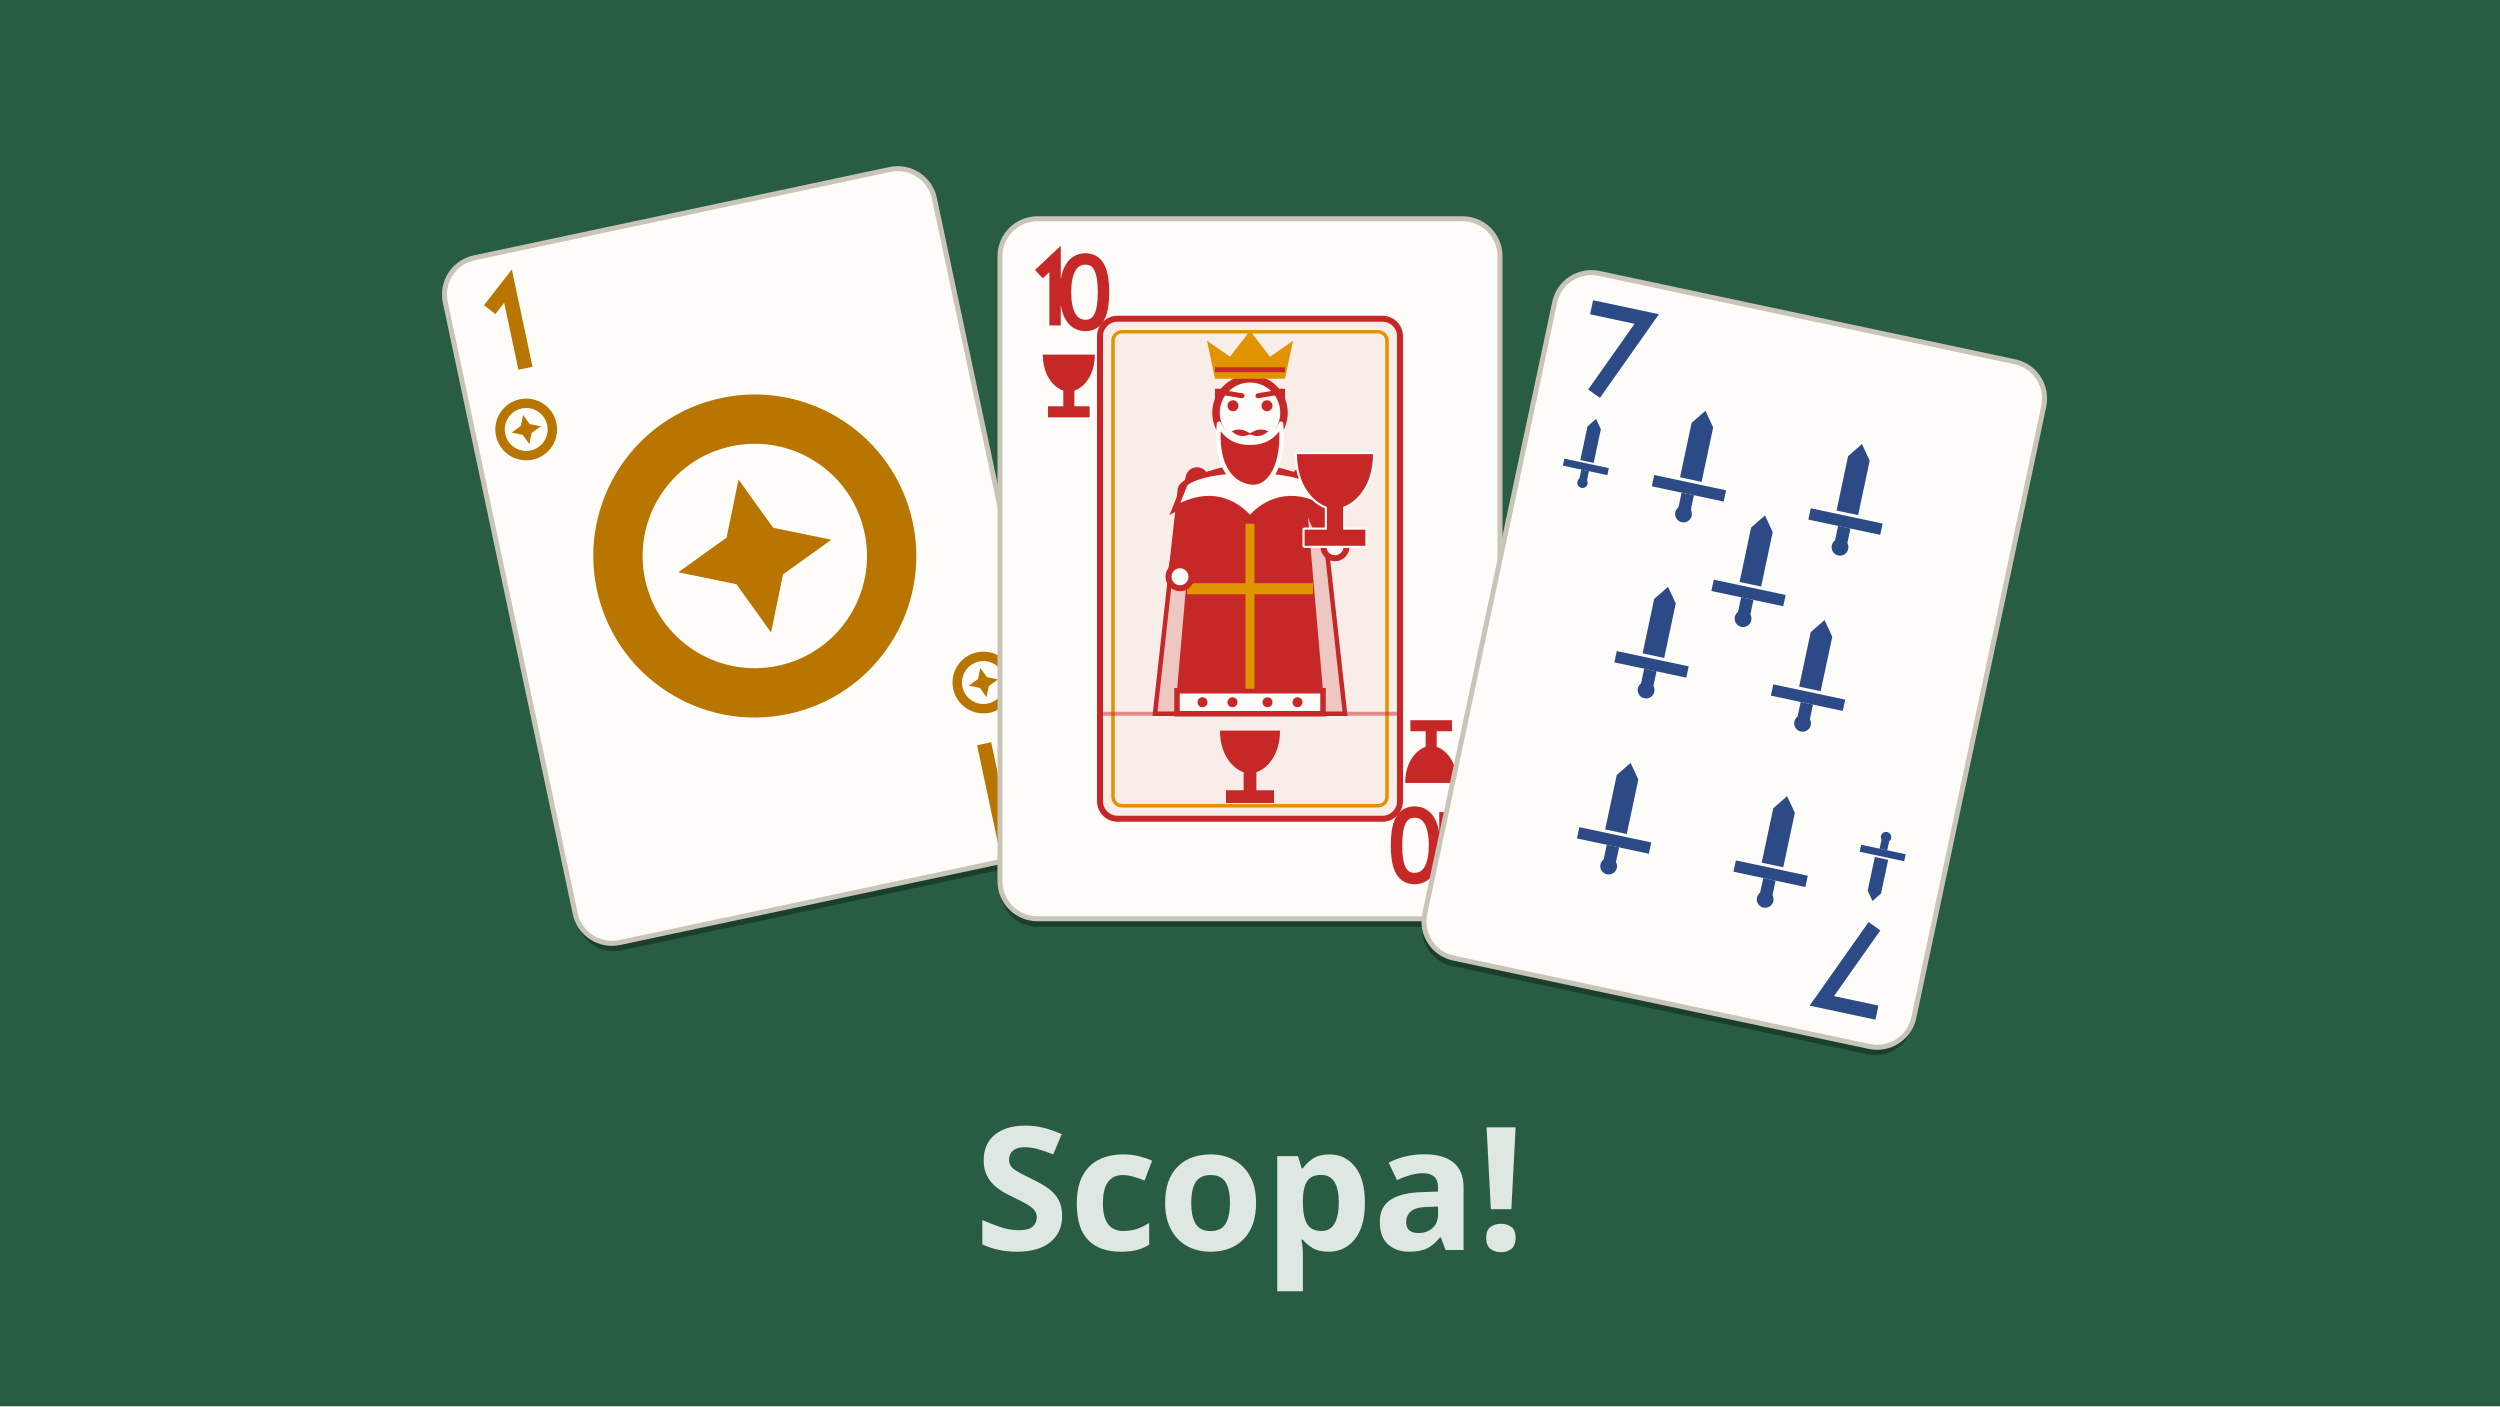
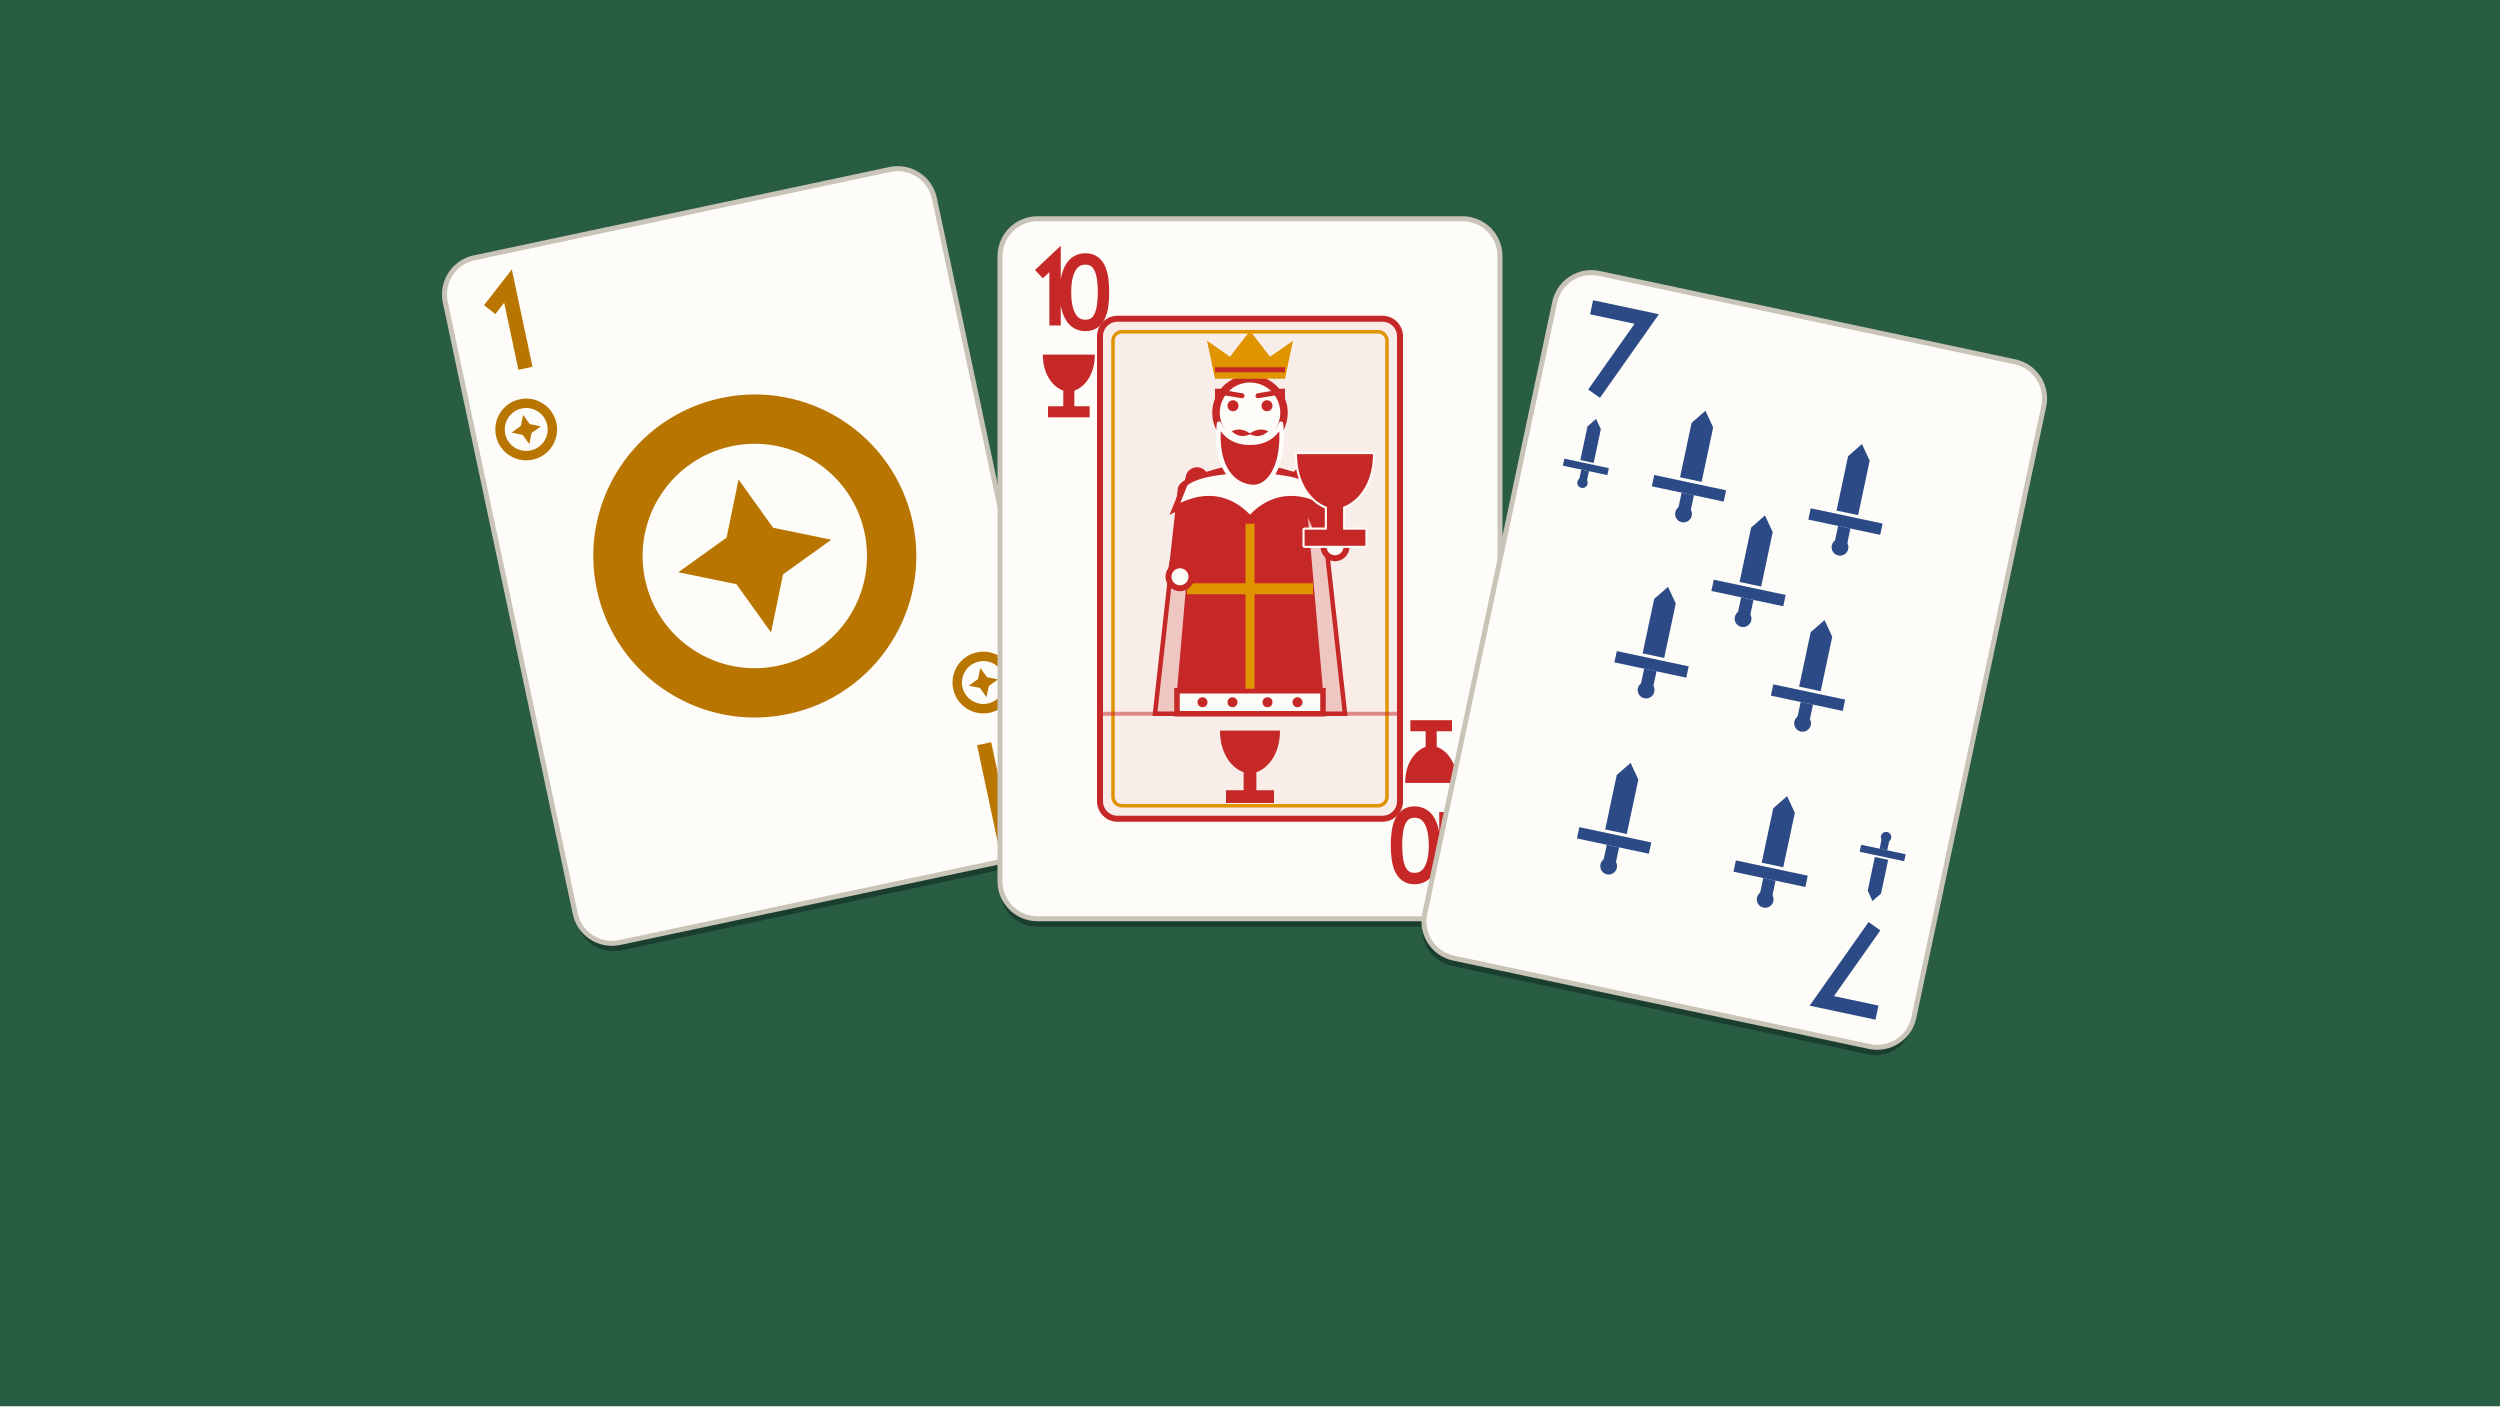
<svg xmlns="http://www.w3.org/2000/svg" width="320" height="180" viewBox="0 0 320 180">
  <defs>
    <symbol id="zc-i-0" overflow="visible">
      <path fill-rule="evenodd" d="M-9.5 0a9.5 9.5 0 1 0 19 0 9.5 9.5 0 1 0-19 0zM-6.6 0a6.6 6.6 0 1 1 13.2 0 6.6 6.6 0 1 1-13.2 0z" />
      <path d="M0-4.6 1.4-1.4 4.6 0 1.4 1.4 0 4.6-1.4 1.4-4.6 0-1.4-1.4z" />
    </symbol>
    <symbol id="zc-i-1" overflow="visible">
      <path d="M-8-9.5H8C8-3 4.6 0.6 1.7 1.6V6.4H6.4V9.8H-6.4V6.4H-1.7V1.6C-4.6 0.6-8-3-8-9.5z" />
    </symbol>
    <symbol id="zc-i-2" overflow="visible">
      <path d="M0-11 2.1-8.2V2.4H-2.1V-8.2z" />
      <path d="M-7 3H7V5.2H-7z" />
      <path d="M-1.2 5.2H1.2V8.2H-1.2z" />
      <circle cy="9.1" r="1.6" />
    </symbol>
  </defs>
  <rect width="320" height="180" fill="#285c43" />
  <g transform="translate(56 34) rotate(-12) scale(0.64)">
    <rect y="1.6" width="100" height="140" rx="7.5" fill="rgba(0,0,0,0.32)" />
    <rect width="100" height="140" rx="7.5" fill="#fdfcf8" stroke="#c9c4b8" />
    <svg width="100" height="140" viewBox="0 0 100 140" fill="currentColor" aria-hidden="true" style="color:#b87500">
      <g class="zc-idx-std">
        <path transform="translate(6.94 6.94) scale(1.2)" d="M1.2 3.2 5 0V14" fill="none" stroke="currentColor" stroke-width="2.4" stroke-linejoin="miter" stroke-miterlimit="4" />
        <g transform="translate(10.54 35.74) scale(0.65)">
          <use href="#zc-i-0" />
        </g>
      </g>
      <g class="zc-idx-std" transform="rotate(180 50 70)">
        <path transform="translate(6.94 6.94) scale(1.2)" d="M1.2 3.2 5 0V14" fill="none" stroke="currentColor" stroke-width="2.4" stroke-linejoin="miter" stroke-miterlimit="4" />
        <g transform="translate(10.54 35.74) scale(0.65)">
          <use href="#zc-i-0" />
        </g>
      </g>
      <g class="zc-idx-row" display="none">
        <path transform="translate(8.52 8.52) scale(2.1)" d="M1.2 3.2 5 0V14" fill="none" stroke="currentColor" stroke-width="2.4" stroke-linejoin="miter" stroke-miterlimit="4" />
        <g transform="translate(63 23) scale(1.25)">
          <use href="#zc-i-0" />
        </g>
      </g>
      <g class="zc-big">
        <g transform="translate(50 70) scale(3.4)">
          <use href="#zc-i-0" />
        </g>
      </g>
      <g class="zc-small" display="none">
        <g transform="translate(50 92) scale(3.1)">
          <use href="#zc-i-0" />
        </g>
      </g>
    </svg>
  </g>
  <g transform="translate(128 28) scale(0.64)">
    <rect y="1.6" width="100" height="140" rx="7.5" fill="rgba(0,0,0,0.32)" />
    <rect width="100" height="140" rx="7.5" fill="#fdfcf8" stroke="#c9c4b8" />
    <svg width="100" height="140" viewBox="0 0 100 140" fill="currentColor" aria-hidden="true" style="color:#c62828">
      <g class="zc-idx-std">
        <path transform="translate(6.64 8.04) scale(0.95)" d="M1.2 3.2 4.6 0V14M11 0C8 0 6.8 3 6.8 7S8 14 11 14 14.8 11 14.8 7 14 0 11 0z" fill="none" stroke="currentColor" stroke-width="2.4" stroke-linejoin="miter" stroke-miterlimit="4" />
        <g transform="translate(13.765 33.34) scale(0.65)">
          <use href="#zc-i-1" />
        </g>
      </g>
      <g class="zc-idx-std" transform="rotate(180 50 70)">
        <path transform="translate(6.64 8.04) scale(0.95)" d="M1.2 3.2 4.6 0V14M11 0C8 0 6.8 3 6.8 7S8 14 11 14 14.8 11 14.8 7 14 0 11 0z" fill="none" stroke="currentColor" stroke-width="2.4" stroke-linejoin="miter" stroke-miterlimit="4" />
        <g transform="translate(13.765 33.34) scale(0.65)">
          <use href="#zc-i-1" />
        </g>
      </g>
      <g class="zc-idx-row" display="none">
        <path transform="translate(8.52 8.52) scale(2.1)" d="M1.2 3.2 4.6 0V14M11 0C8 0 6.8 3 6.8 7S8 14 11 14 14.8 11 14.8 7 14 0 11 0z" fill="none" stroke="currentColor" stroke-width="2.4" stroke-linejoin="miter" stroke-miterlimit="4" />
        <g transform="translate(63 23) scale(1.25)">
          <use href="#zc-i-1" />
        </g>
      </g>
      <g class="zc-big">
        <rect x="20" y="20" width="60" height="100" rx="3.5" fill="currentColor" fill-opacity="0.07" stroke="currentColor" stroke-width="1.2" />
        <rect class="zc-fine" x="22.6" y="22.6" width="54.8" height="94.8" rx="1.8" fill="none" stroke="#e09400" stroke-width="0.7" />
        <path d="M31 99 36 54C37 49.6 63 49.6 64 54L69 99z" fill="currentColor" fill-opacity="0.2" stroke="currentColor" stroke-width="0.9" />
        <path d="M35 99 39 53C40 48 60 48 61 53L65 99z" />
        <path d="M35.4 94.4H64.6V99H35.4z" fill="#fdfcf8" stroke="currentColor" stroke-width="1.1" />
        <g class="zc-fine" fill="currentColor">
          <circle cx="40.5" cy="96.7" r="1" />
          <circle cx="46.5" cy="96.7" r="1" />
          <circle cx="53.5" cy="96.7" r="1" />
          <circle cx="59.5" cy="96.7" r="1" />
        </g>
        <path d="M50 61V94" stroke="#e09400" stroke-width="1.8" fill="none" />
        <path d="M37.4 74H62.6" stroke="#e09400" stroke-width="2.2" fill="none" />
        <path d="M39.4 52 36 70" fill="none" stroke="currentColor" stroke-linecap="round" stroke-width="4.6" />
        <circle cx="36" cy="71.6" r="2.3" fill="#fdfcf8" stroke="currentColor" stroke-width="1.2" />
        <path d="M60.6 52 66 64" fill="none" stroke="currentColor" stroke-linecap="round" stroke-width="4.6" />
        <circle cx="67" cy="65.6" r="2.3" fill="#fdfcf8" stroke="currentColor" stroke-width="1.2" />
        <path d="M37 53C41 49.4 59 49.4 63 53L65 58C58 54 53 56.6 50 60 47 56.6 42 54 35 58z" fill="#fdfcf8" stroke="currentColor" stroke-width="1.1" />
        <path d="M43 40V34H57V40C56.4 41.4 56 42.6 56 44H44C44 42.6 43.6 41.4 43 40z" />
        <circle cx="50" cy="38.8" r="6.8" fill="#fdfcf8" stroke="currentColor" stroke-width="1.5" />
        <path d="M43.8 41C43 49 46 53 50 53.6S57 49 56.2 41C55 43.6 52.8 44.8 50 44.8S45 43.6 43.8 41z" stroke="#fdfcf8" stroke-width="0.9" stroke-linejoin="round" />
        <path d="M45.6 42.4Q47.8 41 50 42.4Q52.2 41 54.4 42.4Q52.4 44.6 50 43.6Q47.6 44.6 45.6 42.4z" stroke="#fdfcf8" stroke-width="0.9" stroke-linejoin="round" />
        <circle cx="46.6" cy="37.4" r="1.1" />
        <circle cx="53.4" cy="37.4" r="1.1" />
        <path d="M44.8 34.8 48.4 35.4M55.2 34.8 51.6 35.4" fill="none" stroke="currentColor" stroke-linecap="round" stroke-width="1" />
        <path d="M43 32 41.4 24.4 46 27.6 50 22.4 54 27.6 58.6 24.4 57 32z" fill="#e09400" />
        <path d="M43 30.2H57" stroke="currentColor" stroke-width="1" fill="none" />
        <g paint-order="stroke" stroke="#fdfcf8" stroke-width="0.9" stroke-linejoin="round">
          <g transform="translate(67 56.1) scale(0.95)">
            <use href="#zc-i-1" />
          </g>
        </g>
        <path d="M20 99H80" stroke="currentColor" stroke-width="0.8" opacity="0.5" />
        <g transform="translate(50 109.5) scale(0.75)">
          <use href="#zc-i-1" />
        </g>
      </g>
      <g class="zc-small" display="none" transform="translate(50 134) scale(1.1) translate(-50 -99)">
        <path d="M31 99 36 54C37 49.6 63 49.6 64 54L69 99z" fill="currentColor" fill-opacity="0.2" stroke="currentColor" stroke-width="0.9" />
        <path d="M35 99 39 53C40 48 60 48 61 53L65 99z" />
        <path d="M35.4 94.4H64.6V99H35.4z" fill="#fdfcf8" stroke="currentColor" stroke-width="1.1" />
        <g class="zc-fine" fill="currentColor">
          <circle cx="40.5" cy="96.7" r="1" />
          <circle cx="46.5" cy="96.7" r="1" />
          <circle cx="53.5" cy="96.7" r="1" />
          <circle cx="59.5" cy="96.7" r="1" />
        </g>
        <path d="M50 61V94" stroke="#e09400" stroke-width="1.8" fill="none" />
        <path d="M37.4 74H62.6" stroke="#e09400" stroke-width="2.2" fill="none" />
        <path d="M39.4 52 36 70" fill="none" stroke="currentColor" stroke-linecap="round" stroke-width="4.6" />
        <circle cx="36" cy="71.6" r="2.3" fill="#fdfcf8" stroke="currentColor" stroke-width="1.2" />
        <path d="M60.6 52 66 64" fill="none" stroke="currentColor" stroke-linecap="round" stroke-width="4.6" />
        <circle cx="67" cy="65.6" r="2.3" fill="#fdfcf8" stroke="currentColor" stroke-width="1.2" />
        <path d="M37 53C41 49.4 59 49.4 63 53L65 58C58 54 53 56.6 50 60 47 56.6 42 54 35 58z" fill="#fdfcf8" stroke="currentColor" stroke-width="1.1" />
        <path d="M43 40V34H57V40C56.4 41.4 56 42.6 56 44H44C44 42.6 43.6 41.4 43 40z" />
        <circle cx="50" cy="38.8" r="6.8" fill="#fdfcf8" stroke="currentColor" stroke-width="1.5" />
        <path d="M43.8 41C43 49 46 53 50 53.6S57 49 56.2 41C55 43.6 52.8 44.8 50 44.8S45 43.6 43.8 41z" stroke="#fdfcf8" stroke-width="0.9" stroke-linejoin="round" />
        <path d="M45.6 42.4Q47.8 41 50 42.4Q52.2 41 54.4 42.4Q52.4 44.6 50 43.6Q47.6 44.6 45.6 42.4z" stroke="#fdfcf8" stroke-width="0.9" stroke-linejoin="round" />
        <circle cx="46.6" cy="37.4" r="1.1" />
        <circle cx="53.4" cy="37.4" r="1.1" />
        <path d="M44.8 34.8 48.4 35.4M55.2 34.8 51.6 35.4" fill="none" stroke="currentColor" stroke-linecap="round" stroke-width="1" />
        <path d="M43 32 41.4 24.4 46 27.6 50 22.4 54 27.6 58.6 24.4 57 32z" fill="#e09400" />
        <path d="M43 30.2H57" stroke="currentColor" stroke-width="1" fill="none" />
      </g>
    </svg>
  </g>
  <g transform="translate(200 34) rotate(12) scale(0.64)">
    <rect y="1.6" width="100" height="140" rx="7.5" fill="rgba(0,0,0,0.32)" />
    <rect width="100" height="140" rx="7.5" fill="#fdfcf8" stroke="#c9c4b8" />
    <svg width="100" height="140" viewBox="0 0 100 140" fill="currentColor" aria-hidden="true" style="color:#2c4a86">
      <g class="zc-idx-std">
        <path transform="translate(6.94 6.94) scale(1.2)" d="M.4 0H9.8L3.8 14" fill="none" stroke="currentColor" stroke-width="2.4" stroke-linejoin="miter" stroke-miterlimit="6" />
        <g transform="translate(12.94 35.74) scale(0.65)">
          <use href="#zc-i-2" />
        </g>
      </g>
      <g class="zc-idx-std" transform="rotate(180 50 70)">
        <path transform="translate(6.94 6.94) scale(1.2)" d="M.4 0H9.8L3.8 14" fill="none" stroke="currentColor" stroke-width="2.4" stroke-linejoin="miter" stroke-miterlimit="6" />
        <g transform="translate(12.94 35.74) scale(0.65)">
          <use href="#zc-i-2" />
        </g>
      </g>
      <g class="zc-idx-row" display="none">
        <path transform="translate(8.52 8.52) scale(2.1)" d="M.4 0H9.8L3.8 14" fill="none" stroke="currentColor" stroke-width="2.4" stroke-linejoin="miter" stroke-miterlimit="6" />
        <g transform="translate(63 23) scale(1.25)">
          <use href="#zc-i-2" />
        </g>
      </g>
      <g class="zc-big">
        <g transform="translate(34 34) scale(1.05)">
          <use href="#zc-i-2" />
        </g>
        <g transform="translate(66 34) scale(1.05)">
          <use href="#zc-i-2" />
        </g>
        <g transform="translate(34 70) scale(1.05)">
          <use href="#zc-i-2" />
        </g>
        <g transform="translate(66 70) scale(1.05)">
          <use href="#zc-i-2" />
        </g>
        <g transform="translate(34 106) scale(1.05)">
          <use href="#zc-i-2" />
        </g>
        <g transform="translate(66 106) scale(1.05)">
          <use href="#zc-i-2" />
        </g>
        <g transform="translate(50 52) scale(1.05)">
          <use href="#zc-i-2" />
        </g>
      </g>
      <g class="zc-small" display="none">
        <g transform="translate(50 92) scale(3.1)">
          <use href="#zc-i-2" />
        </g>
      </g>
    </svg>
  </g>
-   <text x="160" y="160" font-size="22" font-weight="700" text-anchor="middle" fill="rgba(255,255,255,0.85)" font-family="system-ui,sans-serif">Scopa!</text>
</svg>
